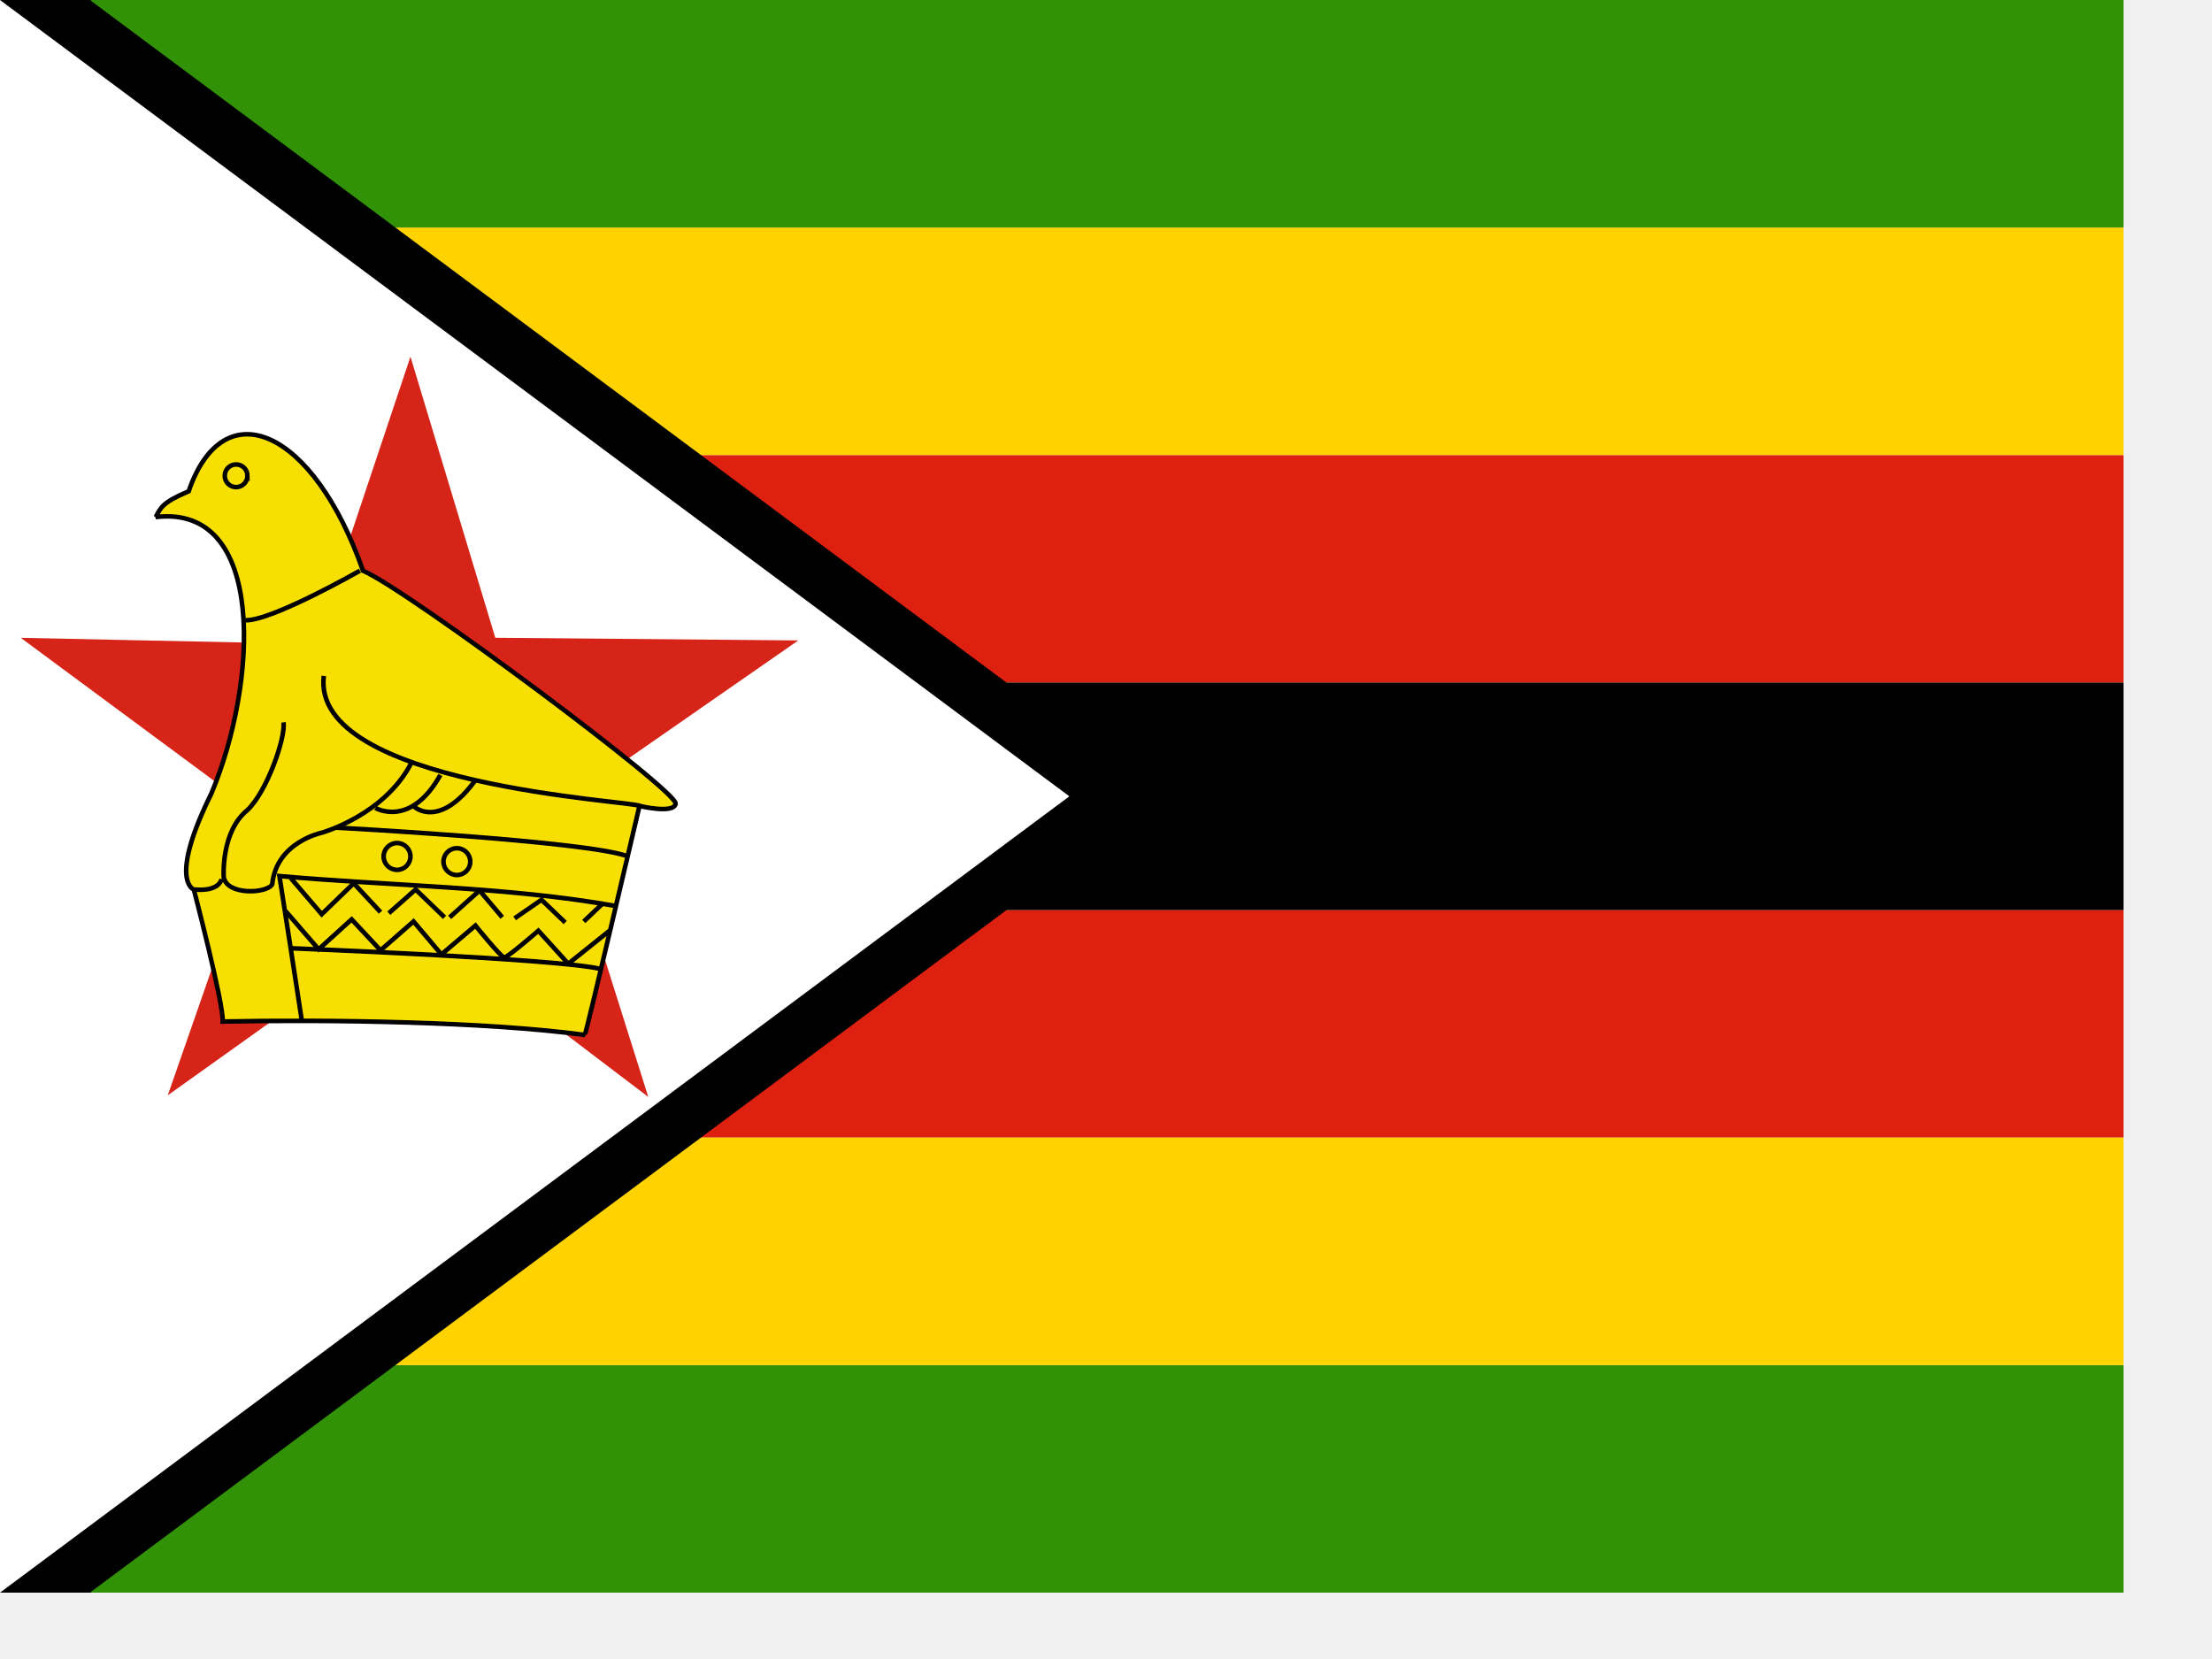
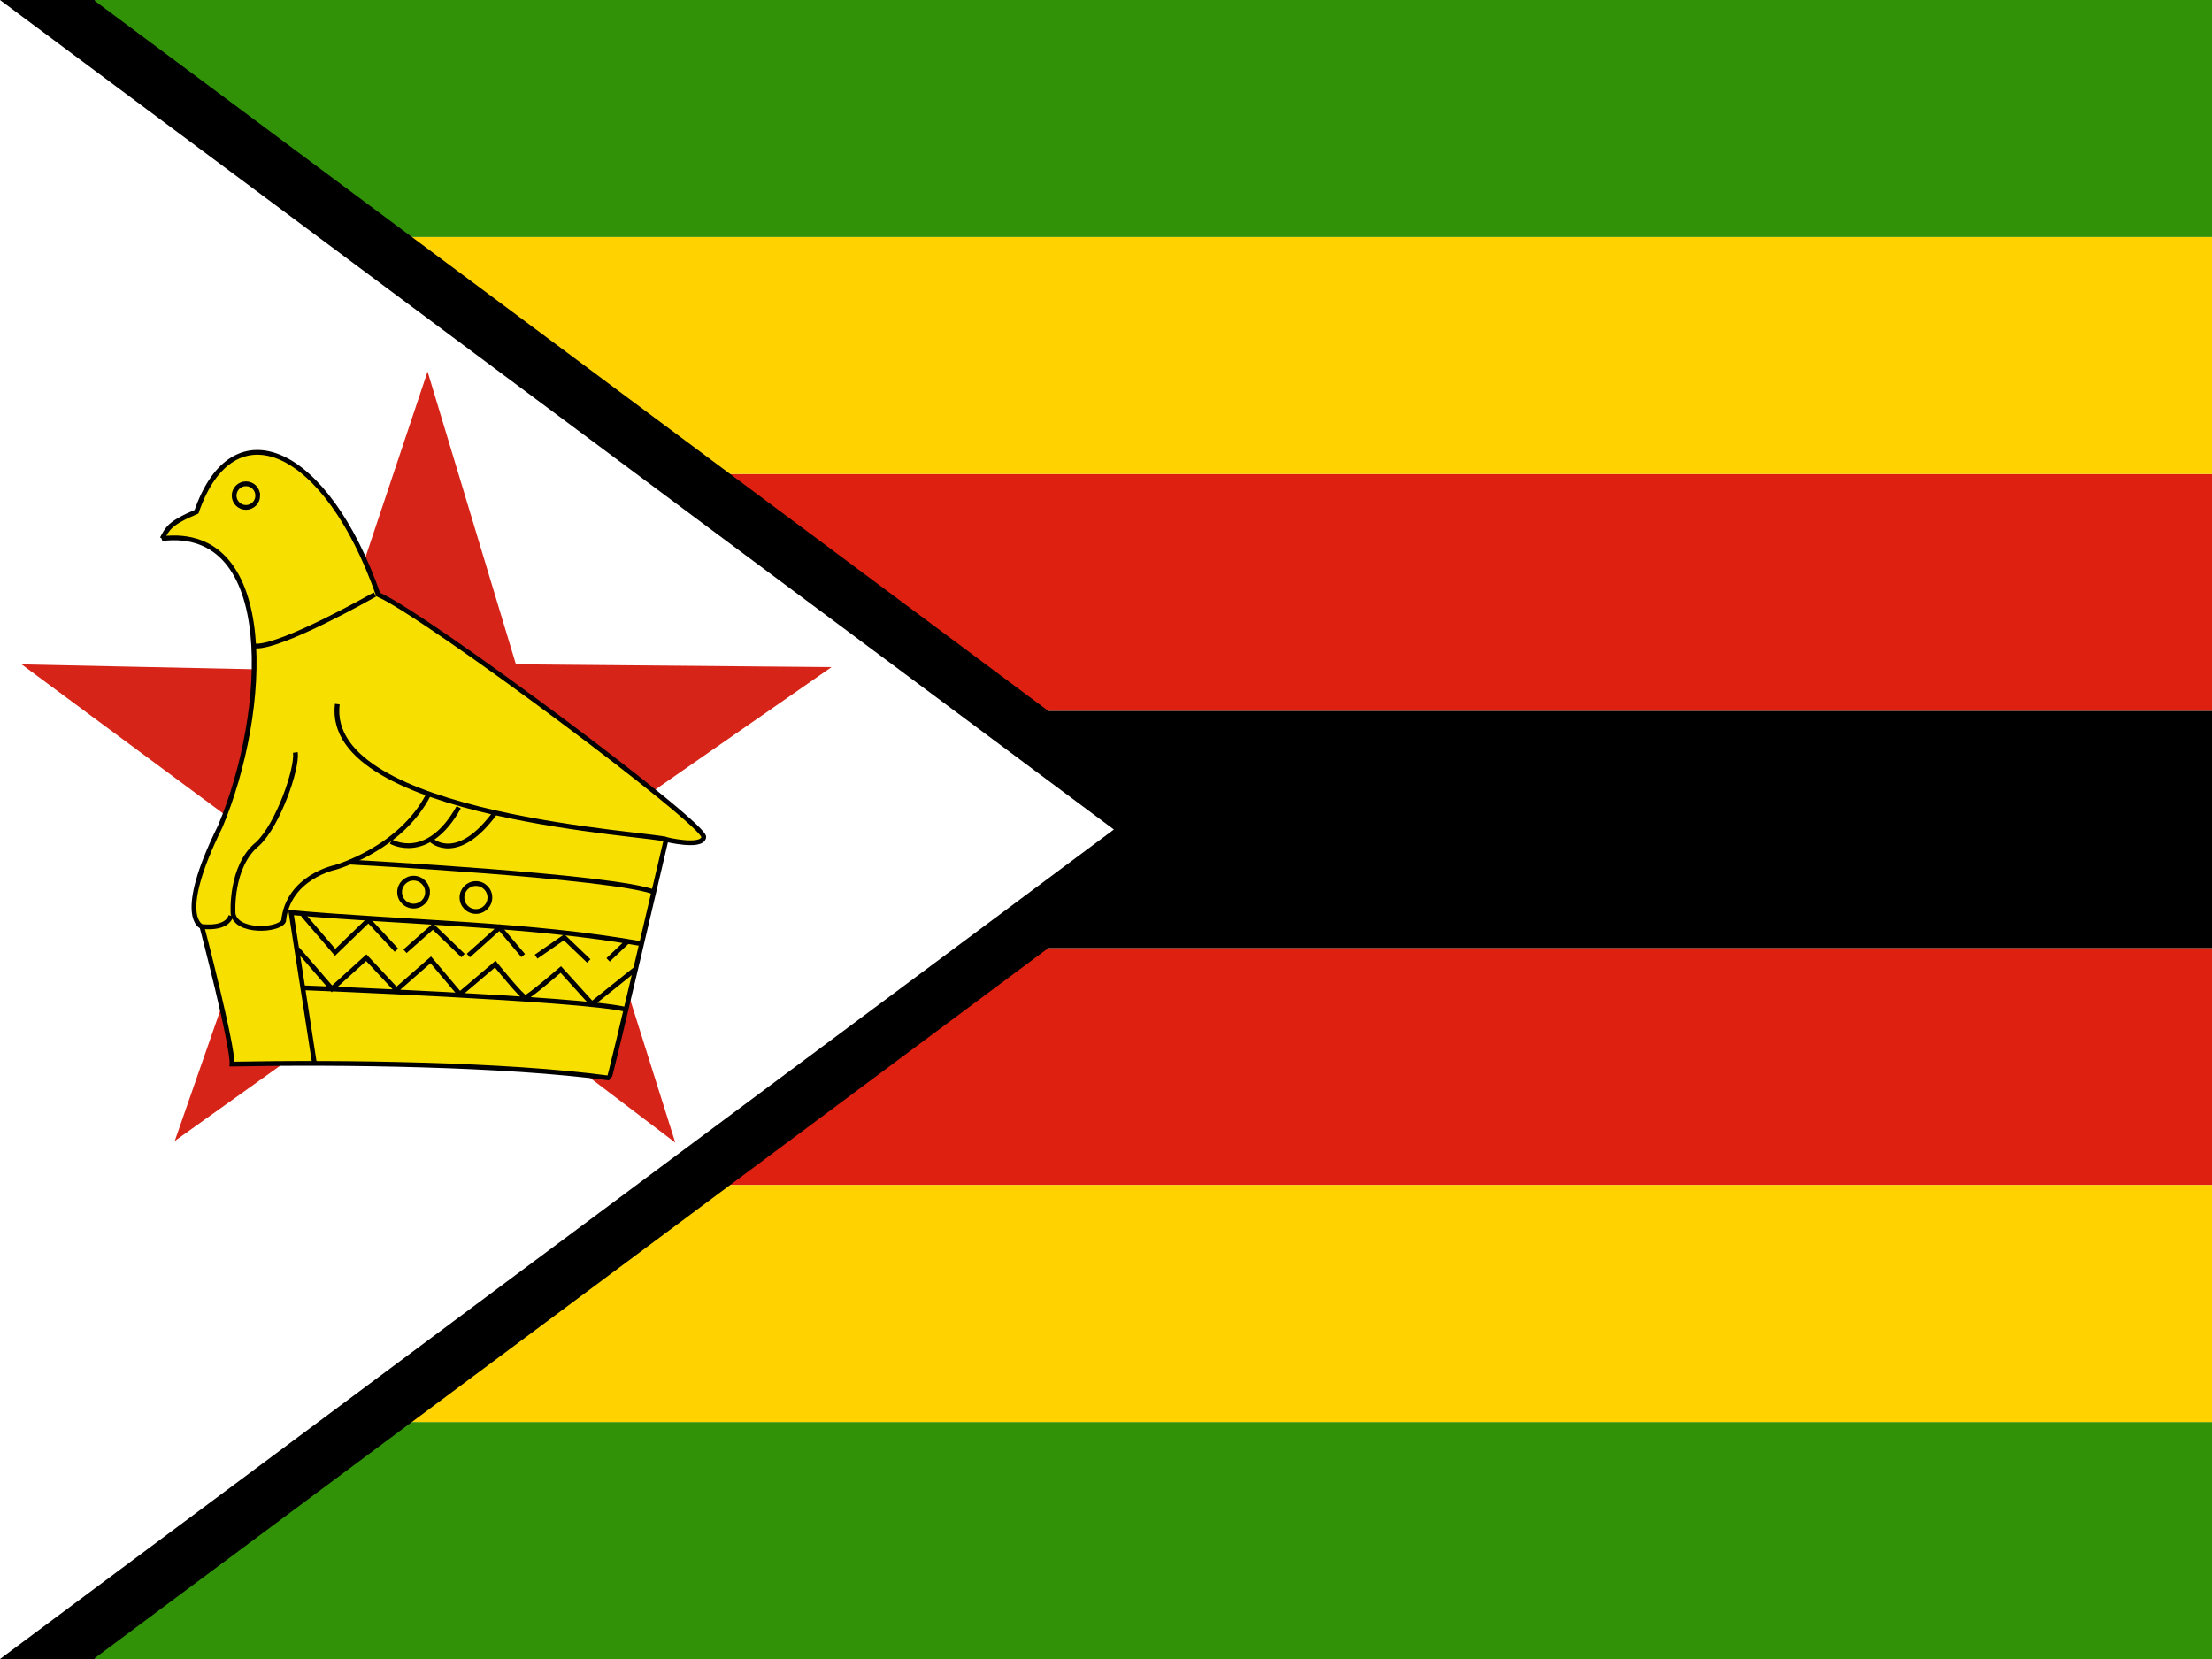
<svg xmlns="http://www.w3.org/2000/svg" height="480" width="640">
  <defs>
    <clipPath id="a">
      <path fill-opacity=".67" d="M0 0h682.67v512H0z" />
    </clipPath>
  </defs>
-   <g clip-path="url(#a)" transform="matrix(.9 0 0 .9 0 0)">
+   <g clip-path="url(#a)" transform="scale(.9375)">
    <path fill-rule="evenodd" fill="#319208" d="M0 438.86h1024v73.143H0z" />
    <path fill-rule="evenodd" fill="#de2010" d="M0 292.57h1024v73.143H0z" />
    <path fill-rule="evenodd" fill="#ffd200" d="M0 365.71h1024v73.143H0z" />
    <path fill-rule="evenodd" fill="#de2010" d="M0 146.29h1024v73.143H0z" />
    <path fill-rule="evenodd" fill="#ffd200" d="M0 73.143h1024v73.143H0z" />
    <path fill-rule="evenodd" fill="#319208" d="M0 0h1024v73.143H0z" />
    <path d="M28.89 0v512l343.77-256L28.89 0z" fill-rule="evenodd" />
    <path fill-rule="evenodd" d="M0 0h29.257v512H0z" />
    <path d="M0 0v512l373.03-256L0 0z" fill-rule="evenodd" />
    <path fill-rule="evenodd" d="M0 219.43h1024v73.143H0z" />
    <path d="M0 0v512l343.77-256L0 0z" fill-rule="evenodd" fill="#fff" />
-     <path fill="#d62419" fill-rule="evenodd" d="M131.957 114.662l27.27 90.366 97.406.854-77.523 53.863 29.296 92.886-75.178-57.08-79.296 56.567 31.054-89.142-78.31-57.93 94.388 1.984" />
+     <path fill="#d62419" fill-rule="evenodd" d="M131.957 114.662l27.27 90.366 97.406.854-77.523 53.863 29.296 92.886-75.178-57.08-79.296 56.567 31.054-89.142-78.31-57.93 94.388 1.984z" />
    <path d="M50.042 166.226c1.657-2.985 1.988-4.643 10.612-8.292 11.275-32.832 40.13-19.898 56.048 25.537 14.592 6.302 101.814 71.304 100.488 74.952-.663 3.317-11.608.664-11.608.664s-17.245 73.625-17.576 73.625c-32.17-4.31-82.25-4.974-116.41-4.31.33-5.64-9.287-42.45-9.287-42.45s-8.293-2.654 5.637-30.844c14.924-35.485 17.91-93.192-17.908-88.88z" fill-rule="evenodd" stroke="#000" stroke-width="1.468" fill="#f7df00" />
-     <path d="M79.55 152.953c0 2.015-1.634 3.648-3.65 3.648s-3.647-1.632-3.647-3.647 1.634-3.648 3.648-3.648 3.65 1.633 3.65 3.648zM115.704 183.472s-28.522 16.25-36.813 15.918M205.58 259.084c-1.99-1.66-105.79-6.633-101.484-41.788M120.68 259.745s11.274 6.633 20.89-10.613M133.28 259.414s7.96 7.296 19.568-8.622M62.644 285.95s7.295.995 8.623-3.317M97.126 328.73c0-.33-7.296-47.094-7.296-47.094 36.04 3.206 73.404 3.428 108.113 9.62" stroke="#000" stroke-width="1.468" fill="none" />
+     <path d="M79.55 152.953a3.648 3.648 0 1 1-7.297 0 3.648 3.648 0 0 1 7.296 0zM115.704 183.472s-28.522 16.25-36.813 15.918M205.58 259.084c-1.99-1.66-105.79-6.633-101.484-41.788M120.68 259.745s11.274 6.633 20.89-10.613M133.28 259.414s7.96 7.296 19.568-8.622M62.644 285.95s7.295.995 8.623-3.317M97.126 328.73c0-.33-7.296-47.094-7.296-47.094 36.04 3.206 73.404 3.428 108.113 9.62" stroke="#000" stroke-width="1.468" fill="none" />
    <path d="M93.483 282.296l9.948 11.607 10.283-9.95 8.622 9.287M124.993 293.577l8.622-7.628 9.287 8.953M144.55 294.898l9.62-8.622 7.295 8.623M165.45 295.238l8.624-5.97 7.627 7.297M187.672 296.23l6.3-5.97" stroke="#000" stroke-width="1.468" fill="none" />
    <path d="M91.82 292.906l10.614 12.272 10.612-9.62 9.286 9.95 10.613-9.285 8.955 10.612 10.944-9.286s8.29 10.28 9.286 10.28 10.944-8.622 10.944-8.622l9.618 10.612 13.265-10.612M93.483 304.847s85.564 3.317 99.492 6.634M107.746 266.05s81.252 4.312 94.187 9.286" stroke="#000" stroke-width="1.468" fill="none" />
-     <path d="M91.16 232.218c.664 4.975-5.306 22.22-11.606 28.19-8.624 6.965-7.63 21.557-7.63 21.557.996 5.97 13.93 5.306 15.59 2.322 1.325-13.598 15.917-16.583 15.917-16.583s20.232-5.637 28.855-22.55M131.95 275.33c0 2.38-1.93 4.31-4.312 4.31s-4.312-1.93-4.312-4.31c0-2.382 1.93-4.312 4.312-4.312s4.31 1.93 4.31 4.31zM151.187 276.99c0 2.382-1.93 4.312-4.31 4.312s-4.312-1.93-4.312-4.31c0-2.382 1.93-4.312 4.31-4.312s4.312 1.93 4.312 4.31z" stroke="#000" stroke-width="1.468" fill="none" />
+     <path d="M91.16 232.218c.664 4.975-5.306 22.22-11.606 28.19-8.624 6.965-7.63 21.557-7.63 21.557.996 5.97 13.93 5.306 15.59 2.322 1.325-13.598 15.917-16.583 15.917-16.583s20.232-5.637 28.855-22.55M131.95 275.33a4.31 4.31 0 1 1-8.624 0 4.31 4.31 0 0 1 8.623 0zM151.187 276.99a4.31 4.31 0 1 1-8.622 0 4.31 4.31 0 0 1 8.622 0z" stroke="#000" stroke-width="1.468" fill="none" />
  </g>
</svg>
